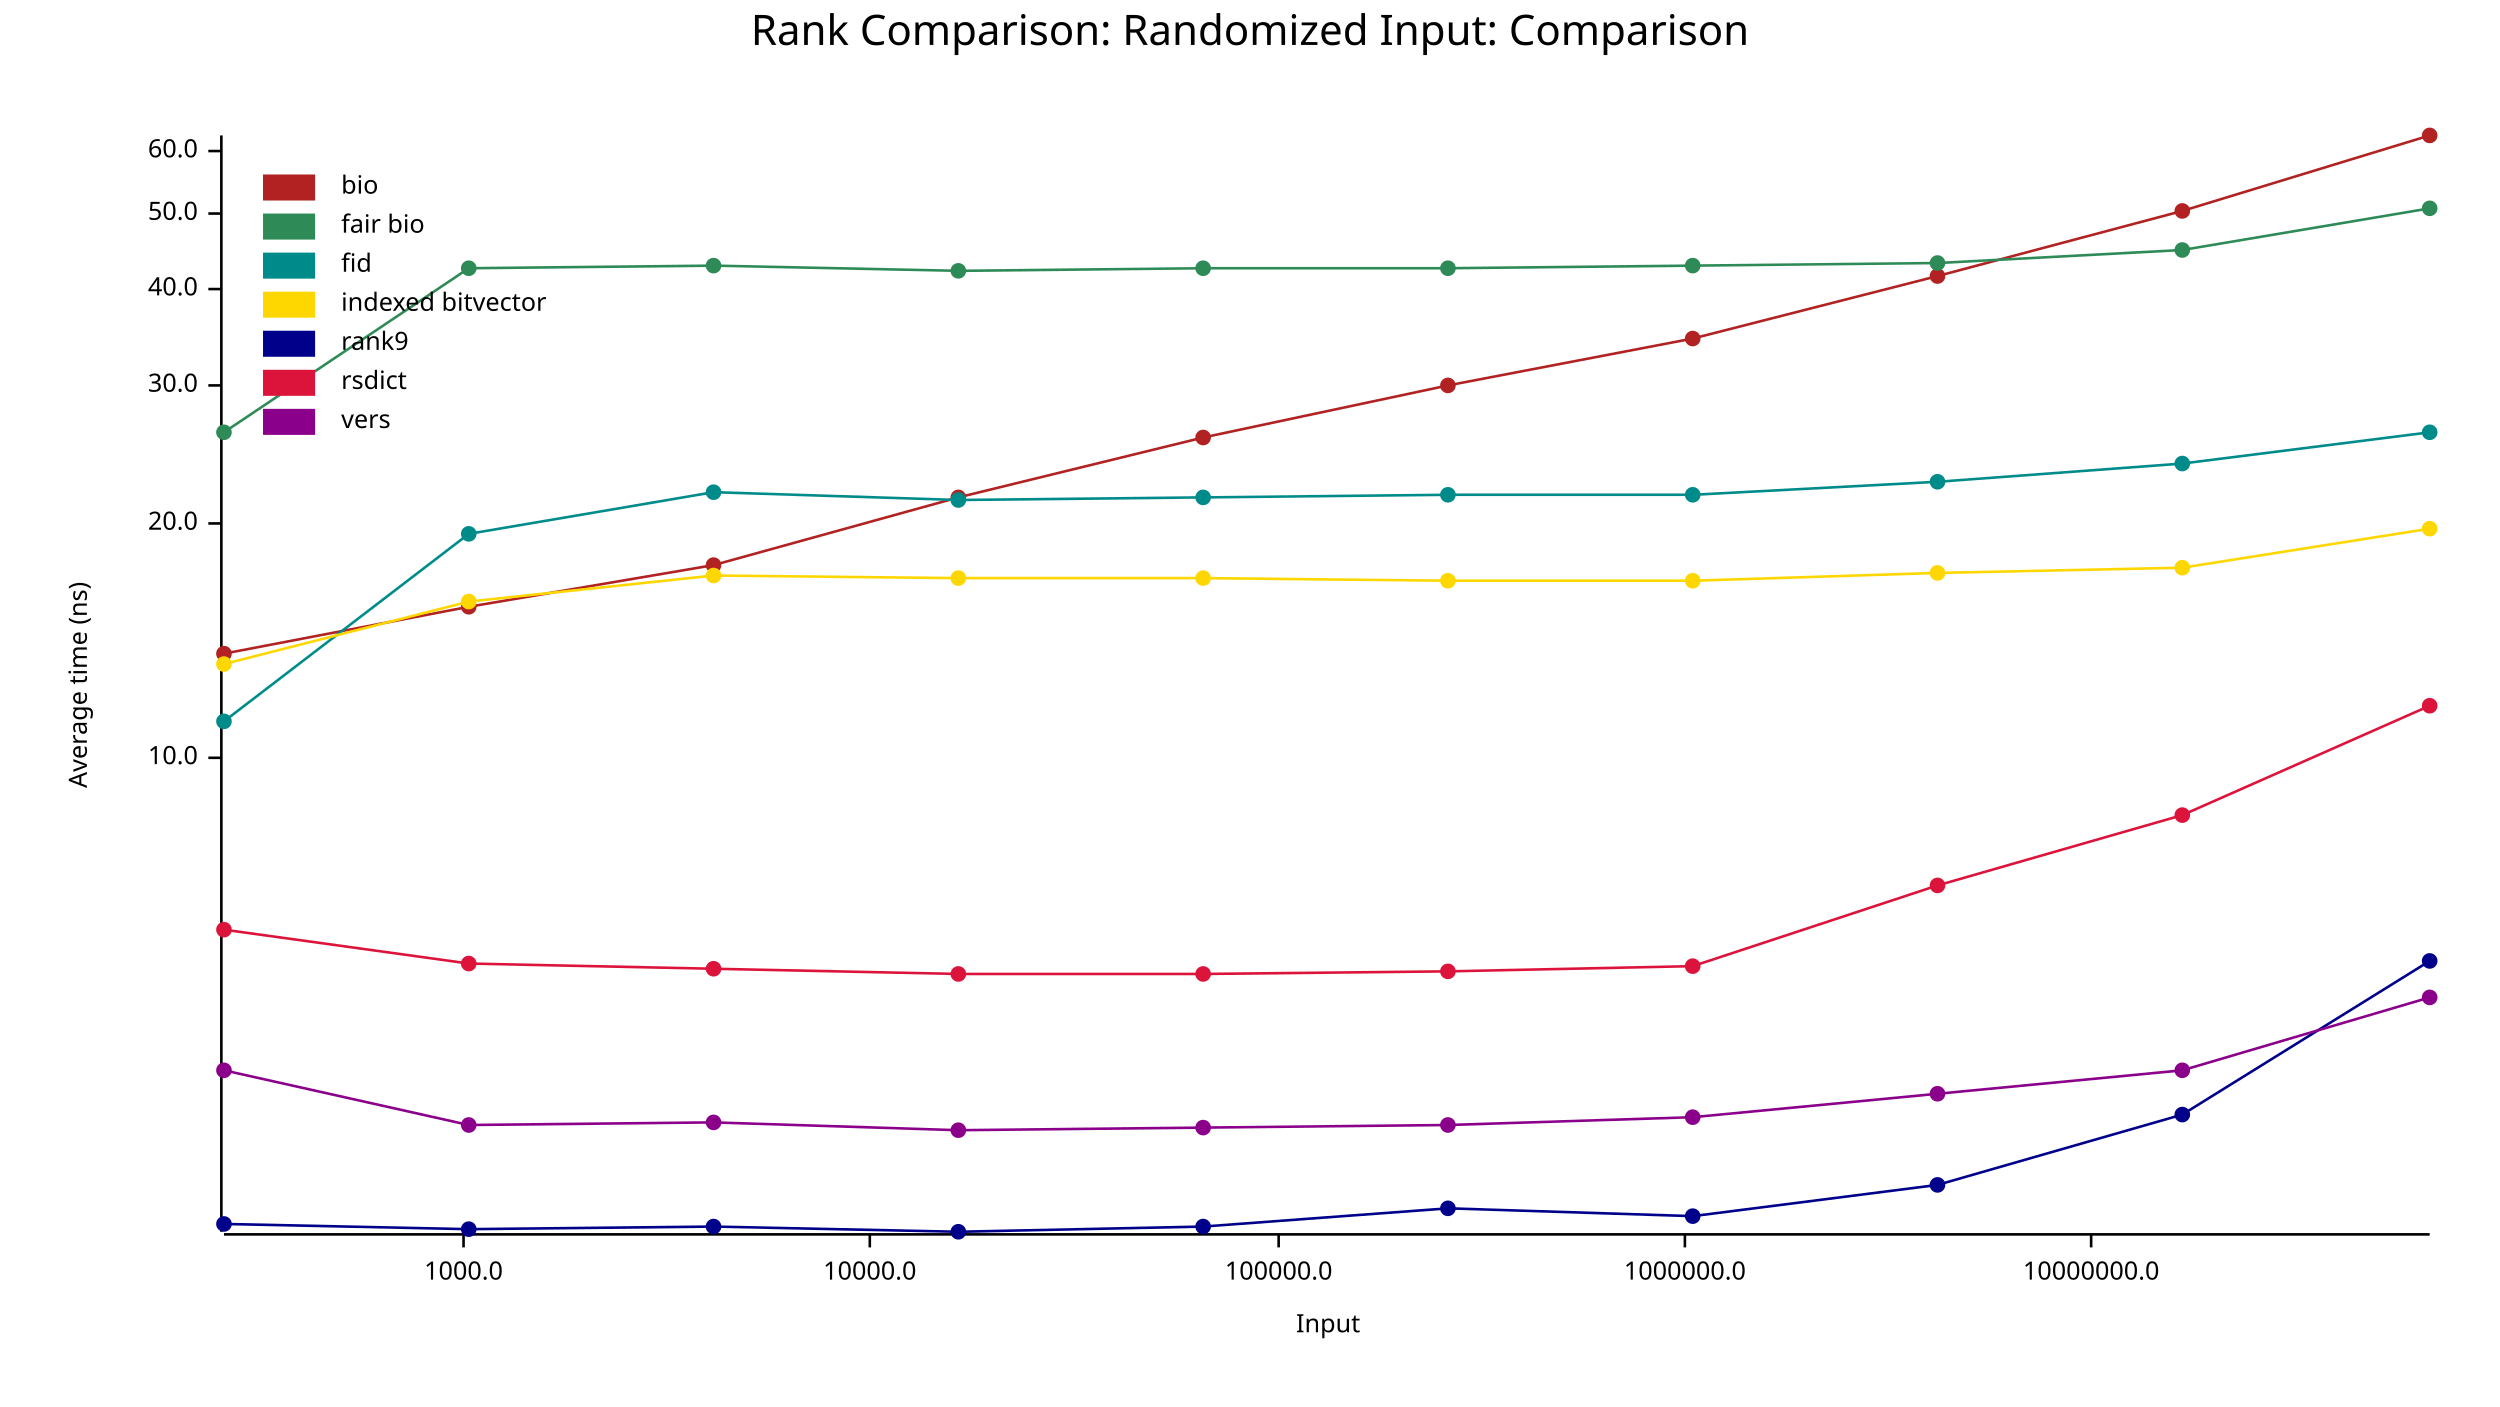
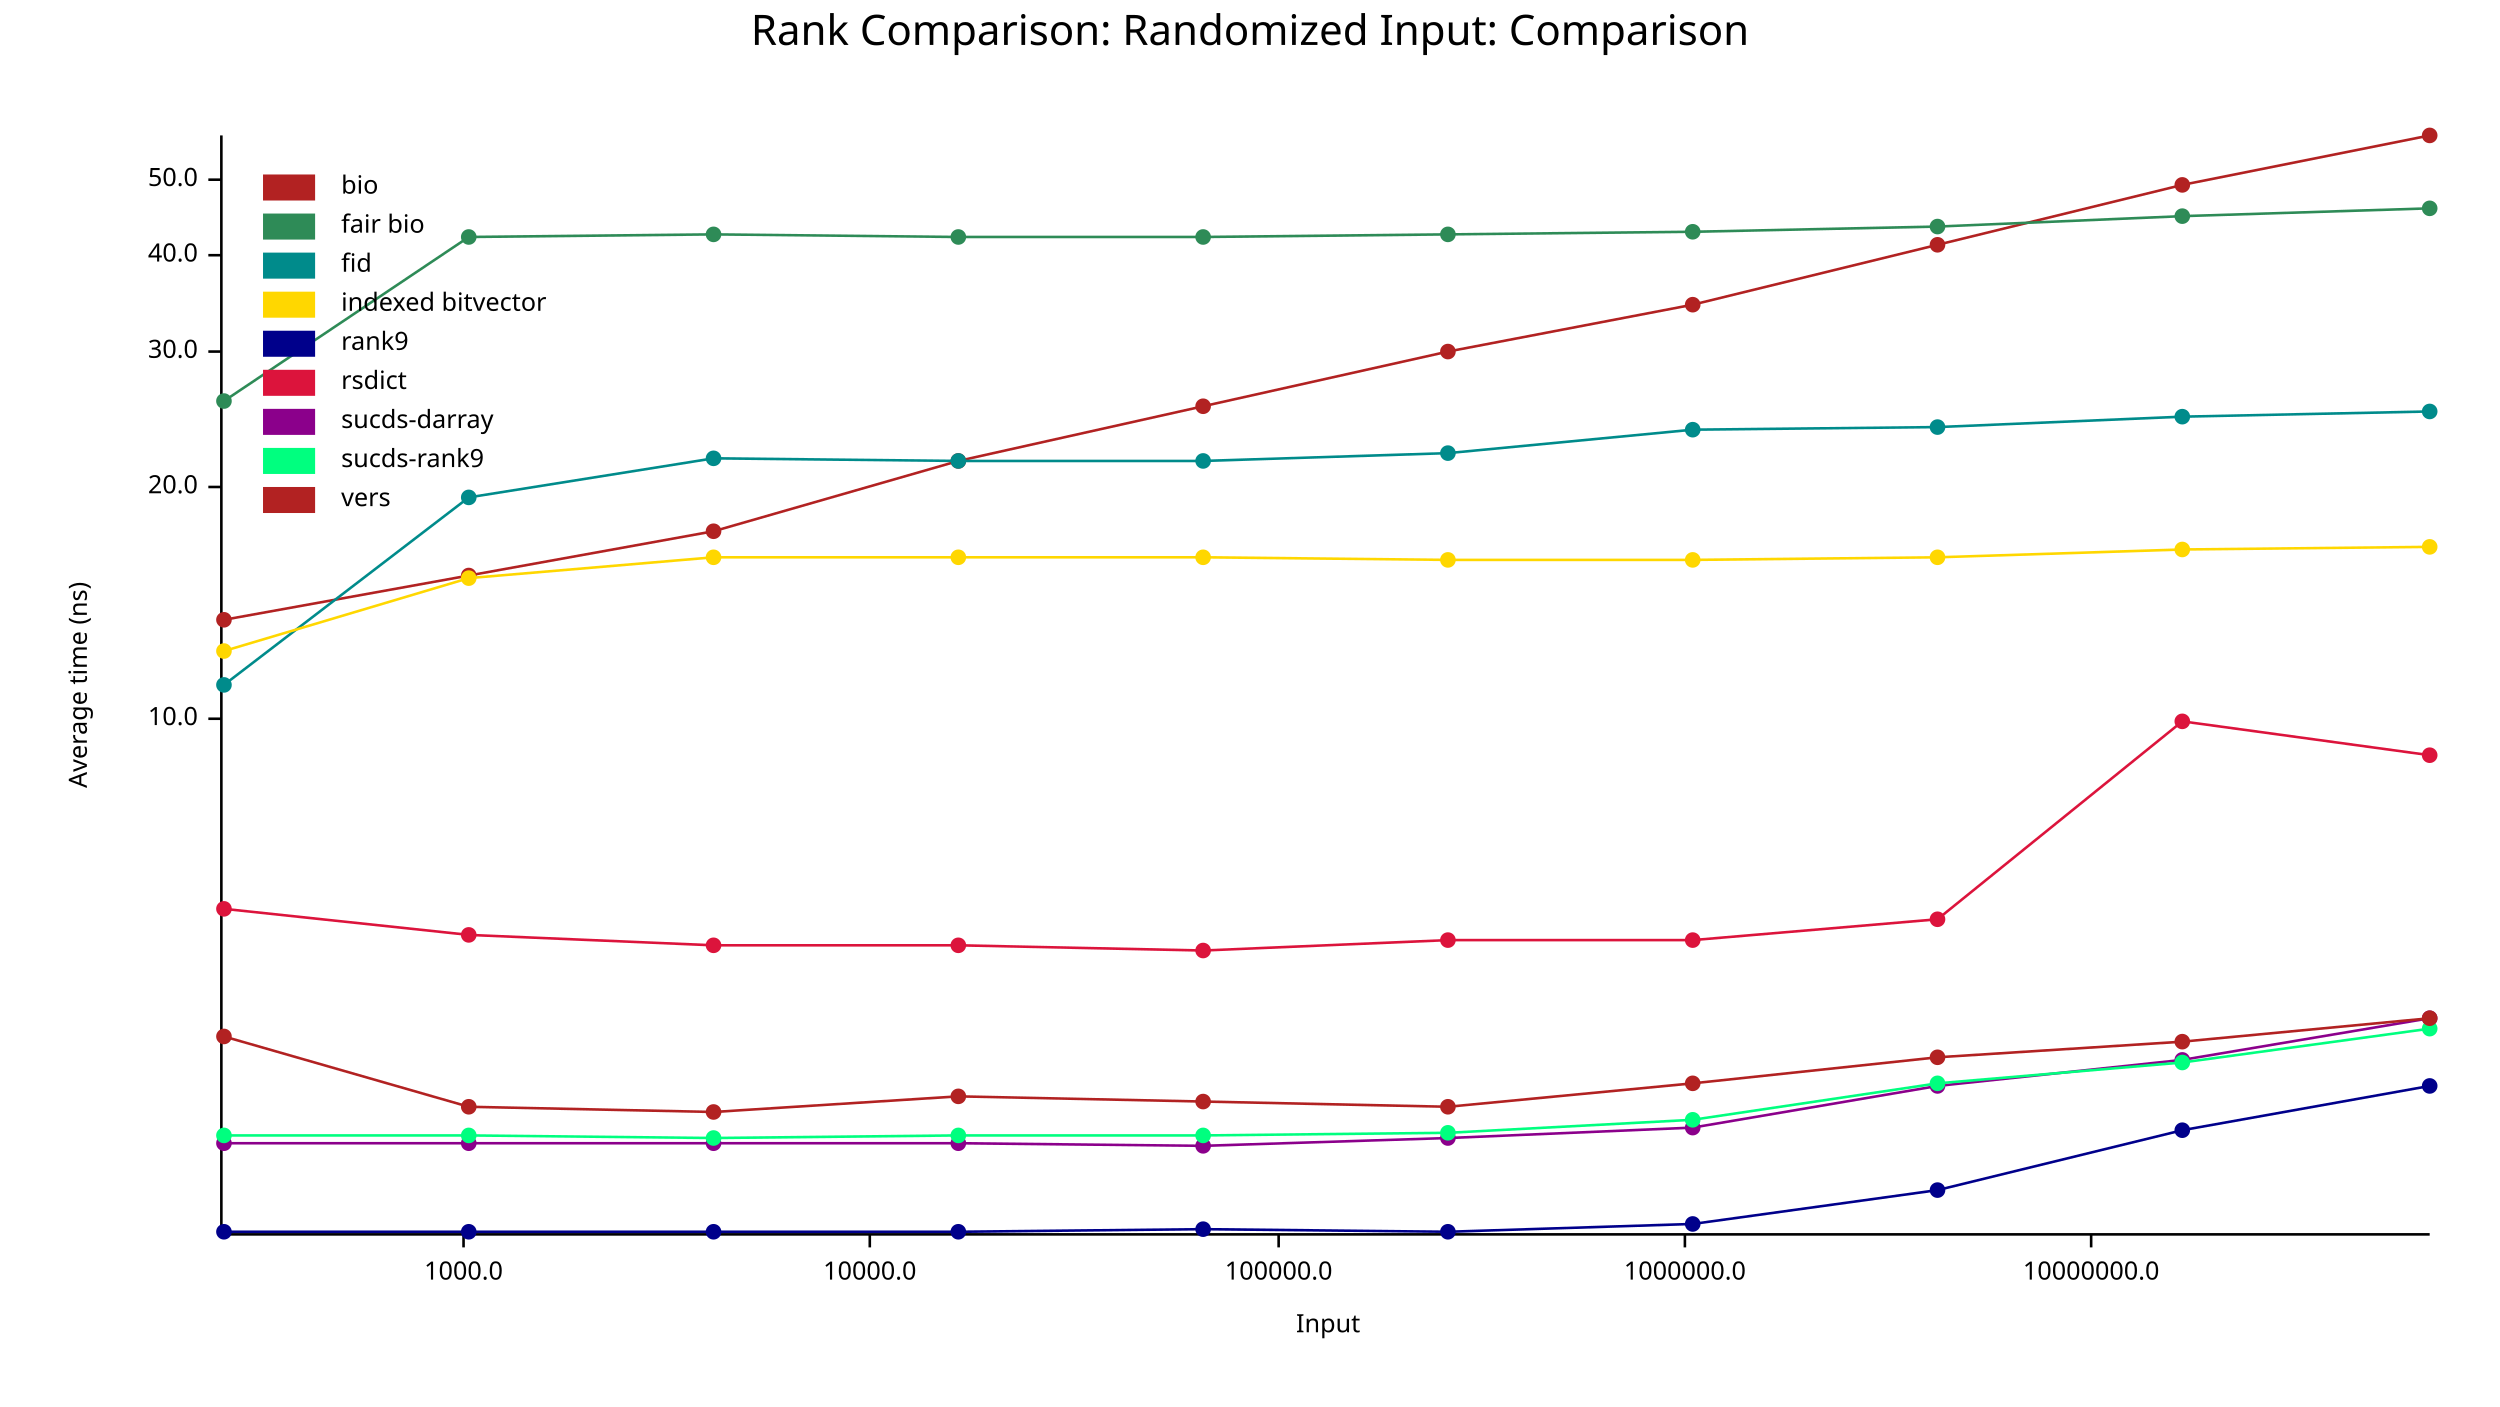
<svg xmlns="http://www.w3.org/2000/svg" width="960" height="540" viewBox="0 0 960 540" style="background-color: #FFFAF0;">
  <text x="480" y="5" dy="0.76em" text-anchor="middle" font-family="sans-serif" font-size="16.129" opacity="1" fill="#000000">
Rank Comparison: Randomized Input: Comparison
</text>
  <text x="26" y="263" dy="0.76em" text-anchor="middle" font-family="sans-serif" font-size="9.677" opacity="1" fill="#000000" transform="rotate(270, 26, 263)">
Average time (ns)
</text>
  <text x="510" y="514" dy="-0.5ex" text-anchor="middle" font-family="sans-serif" font-size="9.677" opacity="1" fill="#000000">
Input
</text>
  <polyline fill="none" opacity="1" stroke="#000000" stroke-width="1" points="85,52 85,473 " />
-   <text x="76" y="291" dy="0.5ex" text-anchor="end" font-family="sans-serif" font-size="9.677" opacity="1" fill="#000000">
+   <text x="76" y="276" dy="0.5ex" text-anchor="end" font-family="sans-serif" font-size="9.677" opacity="1" fill="#000000">
10.0
</text>
-   <polyline fill="none" opacity="1" stroke="#000000" stroke-width="1" points="80,291 85,291 " />
-   <text x="76" y="201" dy="0.5ex" text-anchor="end" font-family="sans-serif" font-size="9.677" opacity="1" fill="#000000">
+   <polyline fill="none" opacity="1" stroke="#000000" stroke-width="1" points="80,276 85,276 " />
+   <text x="76" y="187" dy="0.5ex" text-anchor="end" font-family="sans-serif" font-size="9.677" opacity="1" fill="#000000">
20.0
</text>
-   <polyline fill="none" opacity="1" stroke="#000000" stroke-width="1" points="80,201 85,201 " />
-   <text x="76" y="148" dy="0.5ex" text-anchor="end" font-family="sans-serif" font-size="9.677" opacity="1" fill="#000000">
+   <polyline fill="none" opacity="1" stroke="#000000" stroke-width="1" points="80,187 85,187 " />
+   <text x="76" y="135" dy="0.5ex" text-anchor="end" font-family="sans-serif" font-size="9.677" opacity="1" fill="#000000">
30.0
</text>
-   <polyline fill="none" opacity="1" stroke="#000000" stroke-width="1" points="80,148 85,148 " />
-   <text x="76" y="111" dy="0.5ex" text-anchor="end" font-family="sans-serif" font-size="9.677" opacity="1" fill="#000000">
+   <polyline fill="none" opacity="1" stroke="#000000" stroke-width="1" points="80,135 85,135 " />
+   <text x="76" y="98" dy="0.5ex" text-anchor="end" font-family="sans-serif" font-size="9.677" opacity="1" fill="#000000">
40.0
</text>
-   <polyline fill="none" opacity="1" stroke="#000000" stroke-width="1" points="80,111 85,111 " />
-   <text x="76" y="82" dy="0.5ex" text-anchor="end" font-family="sans-serif" font-size="9.677" opacity="1" fill="#000000">
+   <polyline fill="none" opacity="1" stroke="#000000" stroke-width="1" points="80,98 85,98 " />
+   <text x="76" y="69" dy="0.5ex" text-anchor="end" font-family="sans-serif" font-size="9.677" opacity="1" fill="#000000">
50.0
</text>
-   <polyline fill="none" opacity="1" stroke="#000000" stroke-width="1" points="80,82 85,82 " />
-   <text x="76" y="58" dy="0.5ex" text-anchor="end" font-family="sans-serif" font-size="9.677" opacity="1" fill="#000000">
- 60.0
- </text>
-   <polyline fill="none" opacity="1" stroke="#000000" stroke-width="1" points="80,58 85,58 " />
+   <polyline fill="none" opacity="1" stroke="#000000" stroke-width="1" points="80,69 85,69 " />
  <polyline fill="none" opacity="1" stroke="#000000" stroke-width="1" points="86,474 933,474 " />
  <text x="178" y="484" dy="0.76em" text-anchor="middle" font-family="sans-serif" font-size="9.677" opacity="1" fill="#000000">
1000.0
</text>
  <polyline fill="none" opacity="1" stroke="#000000" stroke-width="1" points="178,474 178,479 " />
  <text x="334" y="484" dy="0.76em" text-anchor="middle" font-family="sans-serif" font-size="9.677" opacity="1" fill="#000000">
10000.0
</text>
  <polyline fill="none" opacity="1" stroke="#000000" stroke-width="1" points="334,474 334,479 " />
  <text x="491" y="484" dy="0.76em" text-anchor="middle" font-family="sans-serif" font-size="9.677" opacity="1" fill="#000000">
100000.0
</text>
  <polyline fill="none" opacity="1" stroke="#000000" stroke-width="1" points="491,474 491,479 " />
  <text x="647" y="484" dy="0.76em" text-anchor="middle" font-family="sans-serif" font-size="9.677" opacity="1" fill="#000000">
1000000.0
</text>
  <polyline fill="none" opacity="1" stroke="#000000" stroke-width="1" points="647,474 647,479 " />
  <text x="803" y="484" dy="0.76em" text-anchor="middle" font-family="sans-serif" font-size="9.677" opacity="1" fill="#000000">
10000000.0
</text>
  <polyline fill="none" opacity="1" stroke="#000000" stroke-width="1" points="803,474 803,479 " />
-   <circle cx="86" cy="251" r="3" opacity="1" fill="#B22222" stroke="none" stroke-width="1" />
-   <circle cx="180" cy="233" r="3" opacity="1" fill="#B22222" stroke="none" stroke-width="1" />
-   <circle cx="274" cy="217" r="3" opacity="1" fill="#B22222" stroke="none" stroke-width="1" />
-   <circle cx="368" cy="191" r="3" opacity="1" fill="#B22222" stroke="none" stroke-width="1" />
-   <circle cx="462" cy="168" r="3" opacity="1" fill="#B22222" stroke="none" stroke-width="1" />
-   <circle cx="556" cy="148" r="3" opacity="1" fill="#B22222" stroke="none" stroke-width="1" />
-   <circle cx="650" cy="130" r="3" opacity="1" fill="#B22222" stroke="none" stroke-width="1" />
-   <circle cx="744" cy="106" r="3" opacity="1" fill="#B22222" stroke="none" stroke-width="1" />
-   <circle cx="838" cy="81" r="3" opacity="1" fill="#B22222" stroke="none" stroke-width="1" />
+   <circle cx="86" cy="238" r="3" opacity="1" fill="#B22222" stroke="none" stroke-width="1" />
+   <circle cx="180" cy="221" r="3" opacity="1" fill="#B22222" stroke="none" stroke-width="1" />
+   <circle cx="274" cy="204" r="3" opacity="1" fill="#B22222" stroke="none" stroke-width="1" />
+   <circle cx="368" cy="177" r="3" opacity="1" fill="#B22222" stroke="none" stroke-width="1" />
+   <circle cx="462" cy="156" r="3" opacity="1" fill="#B22222" stroke="none" stroke-width="1" />
+   <circle cx="556" cy="135" r="3" opacity="1" fill="#B22222" stroke="none" stroke-width="1" />
+   <circle cx="650" cy="117" r="3" opacity="1" fill="#B22222" stroke="none" stroke-width="1" />
+   <circle cx="744" cy="94" r="3" opacity="1" fill="#B22222" stroke="none" stroke-width="1" />
+   <circle cx="838" cy="71" r="3" opacity="1" fill="#B22222" stroke="none" stroke-width="1" />
  <circle cx="933" cy="52" r="3" opacity="1" fill="#B22222" stroke="none" stroke-width="1" />
-   <polyline fill="none" opacity="1" stroke="#B22222" stroke-width="1" points="86,251 180,233 274,217 368,191 462,168 556,148 650,130 744,106 838,81 933,52 " />
-   <circle cx="86" cy="166" r="3" opacity="1" fill="#2E8B57" stroke="none" stroke-width="1" />
-   <circle cx="180" cy="103" r="3" opacity="1" fill="#2E8B57" stroke="none" stroke-width="1" />
-   <circle cx="274" cy="102" r="3" opacity="1" fill="#2E8B57" stroke="none" stroke-width="1" />
-   <circle cx="368" cy="104" r="3" opacity="1" fill="#2E8B57" stroke="none" stroke-width="1" />
-   <circle cx="462" cy="103" r="3" opacity="1" fill="#2E8B57" stroke="none" stroke-width="1" />
-   <circle cx="556" cy="103" r="3" opacity="1" fill="#2E8B57" stroke="none" stroke-width="1" />
-   <circle cx="650" cy="102" r="3" opacity="1" fill="#2E8B57" stroke="none" stroke-width="1" />
-   <circle cx="744" cy="101" r="3" opacity="1" fill="#2E8B57" stroke="none" stroke-width="1" />
-   <circle cx="838" cy="96" r="3" opacity="1" fill="#2E8B57" stroke="none" stroke-width="1" />
+   <polyline fill="none" opacity="1" stroke="#B22222" stroke-width="1" points="86,238 180,221 274,204 368,177 462,156 556,135 650,117 744,94 838,71 933,52 " />
+   <circle cx="86" cy="154" r="3" opacity="1" fill="#2E8B57" stroke="none" stroke-width="1" />
+   <circle cx="180" cy="91" r="3" opacity="1" fill="#2E8B57" stroke="none" stroke-width="1" />
+   <circle cx="274" cy="90" r="3" opacity="1" fill="#2E8B57" stroke="none" stroke-width="1" />
+   <circle cx="368" cy="91" r="3" opacity="1" fill="#2E8B57" stroke="none" stroke-width="1" />
+   <circle cx="462" cy="91" r="3" opacity="1" fill="#2E8B57" stroke="none" stroke-width="1" />
+   <circle cx="556" cy="90" r="3" opacity="1" fill="#2E8B57" stroke="none" stroke-width="1" />
+   <circle cx="650" cy="89" r="3" opacity="1" fill="#2E8B57" stroke="none" stroke-width="1" />
+   <circle cx="744" cy="87" r="3" opacity="1" fill="#2E8B57" stroke="none" stroke-width="1" />
+   <circle cx="838" cy="83" r="3" opacity="1" fill="#2E8B57" stroke="none" stroke-width="1" />
  <circle cx="933" cy="80" r="3" opacity="1" fill="#2E8B57" stroke="none" stroke-width="1" />
-   <polyline fill="none" opacity="1" stroke="#2E8B57" stroke-width="1" points="86,166 180,103 274,102 368,104 462,103 556,103 650,102 744,101 838,96 933,80 " />
-   <circle cx="86" cy="277" r="3" opacity="1" fill="#008B8B" stroke="none" stroke-width="1" />
-   <circle cx="180" cy="205" r="3" opacity="1" fill="#008B8B" stroke="none" stroke-width="1" />
-   <circle cx="274" cy="189" r="3" opacity="1" fill="#008B8B" stroke="none" stroke-width="1" />
-   <circle cx="368" cy="192" r="3" opacity="1" fill="#008B8B" stroke="none" stroke-width="1" />
-   <circle cx="462" cy="191" r="3" opacity="1" fill="#008B8B" stroke="none" stroke-width="1" />
-   <circle cx="556" cy="190" r="3" opacity="1" fill="#008B8B" stroke="none" stroke-width="1" />
-   <circle cx="650" cy="190" r="3" opacity="1" fill="#008B8B" stroke="none" stroke-width="1" />
-   <circle cx="744" cy="185" r="3" opacity="1" fill="#008B8B" stroke="none" stroke-width="1" />
-   <circle cx="838" cy="178" r="3" opacity="1" fill="#008B8B" stroke="none" stroke-width="1" />
-   <circle cx="933" cy="166" r="3" opacity="1" fill="#008B8B" stroke="none" stroke-width="1" />
-   <polyline fill="none" opacity="1" stroke="#008B8B" stroke-width="1" points="86,277 180,205 274,189 368,192 462,191 556,190 650,190 744,185 838,178 933,166 " />
-   <circle cx="86" cy="255" r="3" opacity="1" fill="#FFD700" stroke="none" stroke-width="1" />
-   <circle cx="180" cy="231" r="3" opacity="1" fill="#FFD700" stroke="none" stroke-width="1" />
-   <circle cx="274" cy="221" r="3" opacity="1" fill="#FFD700" stroke="none" stroke-width="1" />
-   <circle cx="368" cy="222" r="3" opacity="1" fill="#FFD700" stroke="none" stroke-width="1" />
-   <circle cx="462" cy="222" r="3" opacity="1" fill="#FFD700" stroke="none" stroke-width="1" />
-   <circle cx="556" cy="223" r="3" opacity="1" fill="#FFD700" stroke="none" stroke-width="1" />
-   <circle cx="650" cy="223" r="3" opacity="1" fill="#FFD700" stroke="none" stroke-width="1" />
-   <circle cx="744" cy="220" r="3" opacity="1" fill="#FFD700" stroke="none" stroke-width="1" />
-   <circle cx="838" cy="218" r="3" opacity="1" fill="#FFD700" stroke="none" stroke-width="1" />
-   <circle cx="933" cy="203" r="3" opacity="1" fill="#FFD700" stroke="none" stroke-width="1" />
-   <polyline fill="none" opacity="1" stroke="#FFD700" stroke-width="1" points="86,255 180,231 274,221 368,222 462,222 556,223 650,223 744,220 838,218 933,203 " />
-   <circle cx="86" cy="470" r="3" opacity="1" fill="#00008B" stroke="none" stroke-width="1" />
-   <circle cx="180" cy="472" r="3" opacity="1" fill="#00008B" stroke="none" stroke-width="1" />
-   <circle cx="274" cy="471" r="3" opacity="1" fill="#00008B" stroke="none" stroke-width="1" />
+   <polyline fill="none" opacity="1" stroke="#2E8B57" stroke-width="1" points="86,154 180,91 274,90 368,91 462,91 556,90 650,89 744,87 838,83 933,80 " />
+   <circle cx="86" cy="263" r="3" opacity="1" fill="#008B8B" stroke="none" stroke-width="1" />
+   <circle cx="180" cy="191" r="3" opacity="1" fill="#008B8B" stroke="none" stroke-width="1" />
+   <circle cx="274" cy="176" r="3" opacity="1" fill="#008B8B" stroke="none" stroke-width="1" />
+   <circle cx="368" cy="177" r="3" opacity="1" fill="#008B8B" stroke="none" stroke-width="1" />
+   <circle cx="462" cy="177" r="3" opacity="1" fill="#008B8B" stroke="none" stroke-width="1" />
+   <circle cx="556" cy="174" r="3" opacity="1" fill="#008B8B" stroke="none" stroke-width="1" />
+   <circle cx="650" cy="165" r="3" opacity="1" fill="#008B8B" stroke="none" stroke-width="1" />
+   <circle cx="744" cy="164" r="3" opacity="1" fill="#008B8B" stroke="none" stroke-width="1" />
+   <circle cx="838" cy="160" r="3" opacity="1" fill="#008B8B" stroke="none" stroke-width="1" />
+   <circle cx="933" cy="158" r="3" opacity="1" fill="#008B8B" stroke="none" stroke-width="1" />
+   <polyline fill="none" opacity="1" stroke="#008B8B" stroke-width="1" points="86,263 180,191 274,176 368,177 462,177 556,174 650,165 744,164 838,160 933,158 " />
+   <circle cx="86" cy="250" r="3" opacity="1" fill="#FFD700" stroke="none" stroke-width="1" />
+   <circle cx="180" cy="222" r="3" opacity="1" fill="#FFD700" stroke="none" stroke-width="1" />
+   <circle cx="274" cy="214" r="3" opacity="1" fill="#FFD700" stroke="none" stroke-width="1" />
+   <circle cx="368" cy="214" r="3" opacity="1" fill="#FFD700" stroke="none" stroke-width="1" />
+   <circle cx="462" cy="214" r="3" opacity="1" fill="#FFD700" stroke="none" stroke-width="1" />
+   <circle cx="556" cy="215" r="3" opacity="1" fill="#FFD700" stroke="none" stroke-width="1" />
+   <circle cx="650" cy="215" r="3" opacity="1" fill="#FFD700" stroke="none" stroke-width="1" />
+   <circle cx="744" cy="214" r="3" opacity="1" fill="#FFD700" stroke="none" stroke-width="1" />
+   <circle cx="838" cy="211" r="3" opacity="1" fill="#FFD700" stroke="none" stroke-width="1" />
+   <circle cx="933" cy="210" r="3" opacity="1" fill="#FFD700" stroke="none" stroke-width="1" />
+   <polyline fill="none" opacity="1" stroke="#FFD700" stroke-width="1" points="86,250 180,222 274,214 368,214 462,214 556,215 650,215 744,214 838,211 933,210 " />
+   <circle cx="86" cy="473" r="3" opacity="1" fill="#00008B" stroke="none" stroke-width="1" />
+   <circle cx="180" cy="473" r="3" opacity="1" fill="#00008B" stroke="none" stroke-width="1" />
+   <circle cx="274" cy="473" r="3" opacity="1" fill="#00008B" stroke="none" stroke-width="1" />
  <circle cx="368" cy="473" r="3" opacity="1" fill="#00008B" stroke="none" stroke-width="1" />
-   <circle cx="462" cy="471" r="3" opacity="1" fill="#00008B" stroke="none" stroke-width="1" />
-   <circle cx="556" cy="464" r="3" opacity="1" fill="#00008B" stroke="none" stroke-width="1" />
-   <circle cx="650" cy="467" r="3" opacity="1" fill="#00008B" stroke="none" stroke-width="1" />
-   <circle cx="744" cy="455" r="3" opacity="1" fill="#00008B" stroke="none" stroke-width="1" />
-   <circle cx="838" cy="428" r="3" opacity="1" fill="#00008B" stroke="none" stroke-width="1" />
-   <circle cx="933" cy="369" r="3" opacity="1" fill="#00008B" stroke="none" stroke-width="1" />
-   <polyline fill="none" opacity="1" stroke="#00008B" stroke-width="1" points="86,470 180,472 274,471 368,473 462,471 556,464 650,467 744,455 838,428 933,369 " />
-   <circle cx="86" cy="357" r="3" opacity="1" fill="#DC143C" stroke="none" stroke-width="1" />
-   <circle cx="180" cy="370" r="3" opacity="1" fill="#DC143C" stroke="none" stroke-width="1" />
-   <circle cx="274" cy="372" r="3" opacity="1" fill="#DC143C" stroke="none" stroke-width="1" />
-   <circle cx="368" cy="374" r="3" opacity="1" fill="#DC143C" stroke="none" stroke-width="1" />
-   <circle cx="462" cy="374" r="3" opacity="1" fill="#DC143C" stroke="none" stroke-width="1" />
-   <circle cx="556" cy="373" r="3" opacity="1" fill="#DC143C" stroke="none" stroke-width="1" />
-   <circle cx="650" cy="371" r="3" opacity="1" fill="#DC143C" stroke="none" stroke-width="1" />
-   <circle cx="744" cy="340" r="3" opacity="1" fill="#DC143C" stroke="none" stroke-width="1" />
-   <circle cx="838" cy="313" r="3" opacity="1" fill="#DC143C" stroke="none" stroke-width="1" />
-   <circle cx="933" cy="271" r="3" opacity="1" fill="#DC143C" stroke="none" stroke-width="1" />
-   <polyline fill="none" opacity="1" stroke="#DC143C" stroke-width="1" points="86,357 180,370 274,372 368,374 462,374 556,373 650,371 744,340 838,313 933,271 " />
-   <circle cx="86" cy="411" r="3" opacity="1" fill="#8B008B" stroke="none" stroke-width="1" />
-   <circle cx="180" cy="432" r="3" opacity="1" fill="#8B008B" stroke="none" stroke-width="1" />
-   <circle cx="274" cy="431" r="3" opacity="1" fill="#8B008B" stroke="none" stroke-width="1" />
-   <circle cx="368" cy="434" r="3" opacity="1" fill="#8B008B" stroke="none" stroke-width="1" />
-   <circle cx="462" cy="433" r="3" opacity="1" fill="#8B008B" stroke="none" stroke-width="1" />
-   <circle cx="556" cy="432" r="3" opacity="1" fill="#8B008B" stroke="none" stroke-width="1" />
-   <circle cx="650" cy="429" r="3" opacity="1" fill="#8B008B" stroke="none" stroke-width="1" />
-   <circle cx="744" cy="420" r="3" opacity="1" fill="#8B008B" stroke="none" stroke-width="1" />
-   <circle cx="838" cy="411" r="3" opacity="1" fill="#8B008B" stroke="none" stroke-width="1" />
-   <circle cx="933" cy="383" r="3" opacity="1" fill="#8B008B" stroke="none" stroke-width="1" />
-   <polyline fill="none" opacity="1" stroke="#8B008B" stroke-width="1" points="86,411 180,432 274,431 368,434 462,433 556,432 650,429 744,420 838,411 933,383 " />
+   <circle cx="462" cy="472" r="3" opacity="1" fill="#00008B" stroke="none" stroke-width="1" />
+   <circle cx="556" cy="473" r="3" opacity="1" fill="#00008B" stroke="none" stroke-width="1" />
+   <circle cx="650" cy="470" r="3" opacity="1" fill="#00008B" stroke="none" stroke-width="1" />
+   <circle cx="744" cy="457" r="3" opacity="1" fill="#00008B" stroke="none" stroke-width="1" />
+   <circle cx="838" cy="434" r="3" opacity="1" fill="#00008B" stroke="none" stroke-width="1" />
+   <circle cx="933" cy="417" r="3" opacity="1" fill="#00008B" stroke="none" stroke-width="1" />
+   <polyline fill="none" opacity="1" stroke="#00008B" stroke-width="1" points="86,473 180,473 274,473 368,473 462,472 556,473 650,470 744,457 838,434 933,417 " />
+   <circle cx="86" cy="349" r="3" opacity="1" fill="#DC143C" stroke="none" stroke-width="1" />
+   <circle cx="180" cy="359" r="3" opacity="1" fill="#DC143C" stroke="none" stroke-width="1" />
+   <circle cx="274" cy="363" r="3" opacity="1" fill="#DC143C" stroke="none" stroke-width="1" />
+   <circle cx="368" cy="363" r="3" opacity="1" fill="#DC143C" stroke="none" stroke-width="1" />
+   <circle cx="462" cy="365" r="3" opacity="1" fill="#DC143C" stroke="none" stroke-width="1" />
+   <circle cx="556" cy="361" r="3" opacity="1" fill="#DC143C" stroke="none" stroke-width="1" />
+   <circle cx="650" cy="361" r="3" opacity="1" fill="#DC143C" stroke="none" stroke-width="1" />
+   <circle cx="744" cy="353" r="3" opacity="1" fill="#DC143C" stroke="none" stroke-width="1" />
+   <circle cx="838" cy="277" r="3" opacity="1" fill="#DC143C" stroke="none" stroke-width="1" />
+   <circle cx="933" cy="290" r="3" opacity="1" fill="#DC143C" stroke="none" stroke-width="1" />
+   <polyline fill="none" opacity="1" stroke="#DC143C" stroke-width="1" points="86,349 180,359 274,363 368,363 462,365 556,361 650,361 744,353 838,277 933,290 " />
+   <circle cx="86" cy="439" r="3" opacity="1" fill="#8B008B" stroke="none" stroke-width="1" />
+   <circle cx="180" cy="439" r="3" opacity="1" fill="#8B008B" stroke="none" stroke-width="1" />
+   <circle cx="274" cy="439" r="3" opacity="1" fill="#8B008B" stroke="none" stroke-width="1" />
+   <circle cx="368" cy="439" r="3" opacity="1" fill="#8B008B" stroke="none" stroke-width="1" />
+   <circle cx="462" cy="440" r="3" opacity="1" fill="#8B008B" stroke="none" stroke-width="1" />
+   <circle cx="556" cy="437" r="3" opacity="1" fill="#8B008B" stroke="none" stroke-width="1" />
+   <circle cx="650" cy="433" r="3" opacity="1" fill="#8B008B" stroke="none" stroke-width="1" />
+   <circle cx="744" cy="417" r="3" opacity="1" fill="#8B008B" stroke="none" stroke-width="1" />
+   <circle cx="838" cy="407" r="3" opacity="1" fill="#8B008B" stroke="none" stroke-width="1" />
+   <circle cx="933" cy="391" r="3" opacity="1" fill="#8B008B" stroke="none" stroke-width="1" />
+   <polyline fill="none" opacity="1" stroke="#8B008B" stroke-width="1" points="86,439 180,439 274,439 368,439 462,440 556,437 650,433 744,417 838,407 933,391 " />
+   <circle cx="86" cy="436" r="3" opacity="1" fill="#00FF7F" stroke="none" stroke-width="1" />
+   <circle cx="180" cy="436" r="3" opacity="1" fill="#00FF7F" stroke="none" stroke-width="1" />
+   <circle cx="274" cy="437" r="3" opacity="1" fill="#00FF7F" stroke="none" stroke-width="1" />
+   <circle cx="368" cy="436" r="3" opacity="1" fill="#00FF7F" stroke="none" stroke-width="1" />
+   <circle cx="462" cy="436" r="3" opacity="1" fill="#00FF7F" stroke="none" stroke-width="1" />
+   <circle cx="556" cy="435" r="3" opacity="1" fill="#00FF7F" stroke="none" stroke-width="1" />
+   <circle cx="650" cy="430" r="3" opacity="1" fill="#00FF7F" stroke="none" stroke-width="1" />
+   <circle cx="744" cy="416" r="3" opacity="1" fill="#00FF7F" stroke="none" stroke-width="1" />
+   <circle cx="838" cy="408" r="3" opacity="1" fill="#00FF7F" stroke="none" stroke-width="1" />
+   <circle cx="933" cy="395" r="3" opacity="1" fill="#00FF7F" stroke="none" stroke-width="1" />
+   <polyline fill="none" opacity="1" stroke="#00FF7F" stroke-width="1" points="86,436 180,436 274,437 368,436 462,436 556,435 650,430 744,416 838,408 933,395 " />
+   <circle cx="86" cy="398" r="3" opacity="1" fill="#B22222" stroke="none" stroke-width="1" />
+   <circle cx="180" cy="425" r="3" opacity="1" fill="#B22222" stroke="none" stroke-width="1" />
+   <circle cx="274" cy="427" r="3" opacity="1" fill="#B22222" stroke="none" stroke-width="1" />
+   <circle cx="368" cy="421" r="3" opacity="1" fill="#B22222" stroke="none" stroke-width="1" />
+   <circle cx="462" cy="423" r="3" opacity="1" fill="#B22222" stroke="none" stroke-width="1" />
+   <circle cx="556" cy="425" r="3" opacity="1" fill="#B22222" stroke="none" stroke-width="1" />
+   <circle cx="650" cy="416" r="3" opacity="1" fill="#B22222" stroke="none" stroke-width="1" />
+   <circle cx="744" cy="406" r="3" opacity="1" fill="#B22222" stroke="none" stroke-width="1" />
+   <circle cx="838" cy="400" r="3" opacity="1" fill="#B22222" stroke="none" stroke-width="1" />
+   <circle cx="933" cy="391" r="3" opacity="1" fill="#B22222" stroke="none" stroke-width="1" />
+   <polyline fill="none" opacity="1" stroke="#B22222" stroke-width="1" points="86,398 180,425 274,427 368,421 462,423 556,425 650,416 744,406 838,400 933,391 " />
  <text x="131" y="67" dy="0.76em" text-anchor="start" font-family="sans-serif" font-size="9.677" opacity="1" fill="#000000">
bio
</text>
  <text x="131" y="82" dy="0.76em" text-anchor="start" font-family="sans-serif" font-size="9.677" opacity="1" fill="#000000">
fair bio
</text>
  <text x="131" y="97" dy="0.76em" text-anchor="start" font-family="sans-serif" font-size="9.677" opacity="1" fill="#000000">
fid
</text>
  <text x="131" y="112" dy="0.76em" text-anchor="start" font-family="sans-serif" font-size="9.677" opacity="1" fill="#000000">
indexed bitvector
</text>
  <text x="131" y="127" dy="0.76em" text-anchor="start" font-family="sans-serif" font-size="9.677" opacity="1" fill="#000000">
rank9
</text>
  <text x="131" y="142" dy="0.76em" text-anchor="start" font-family="sans-serif" font-size="9.677" opacity="1" fill="#000000">
rsdict
</text>
  <text x="131" y="157" dy="0.76em" text-anchor="start" font-family="sans-serif" font-size="9.677" opacity="1" fill="#000000">
+ sucds-darray
+ </text>
+   <text x="131" y="172" dy="0.76em" text-anchor="start" font-family="sans-serif" font-size="9.677" opacity="1" fill="#000000">
+ sucds-rank9
+ </text>
+   <text x="131" y="187" dy="0.76em" text-anchor="start" font-family="sans-serif" font-size="9.677" opacity="1" fill="#000000">
vers
</text>
  <rect x="101" y="67" width="20" height="10" opacity="1" fill="#B22222" stroke="none" />
  <rect x="101" y="82" width="20" height="10" opacity="1" fill="#2E8B57" stroke="none" />
  <rect x="101" y="97" width="20" height="10" opacity="1" fill="#008B8B" stroke="none" />
  <rect x="101" y="112" width="20" height="10" opacity="1" fill="#FFD700" stroke="none" />
  <rect x="101" y="127" width="20" height="10" opacity="1" fill="#00008B" stroke="none" />
  <rect x="101" y="142" width="20" height="10" opacity="1" fill="#DC143C" stroke="none" />
  <rect x="101" y="157" width="20" height="10" opacity="1" fill="#8B008B" stroke="none" />
+   <rect x="101" y="172" width="20" height="10" opacity="1" fill="#00FF7F" stroke="none" />
+   <rect x="101" y="187" width="20" height="10" opacity="1" fill="#B22222" stroke="none" />
</svg>
